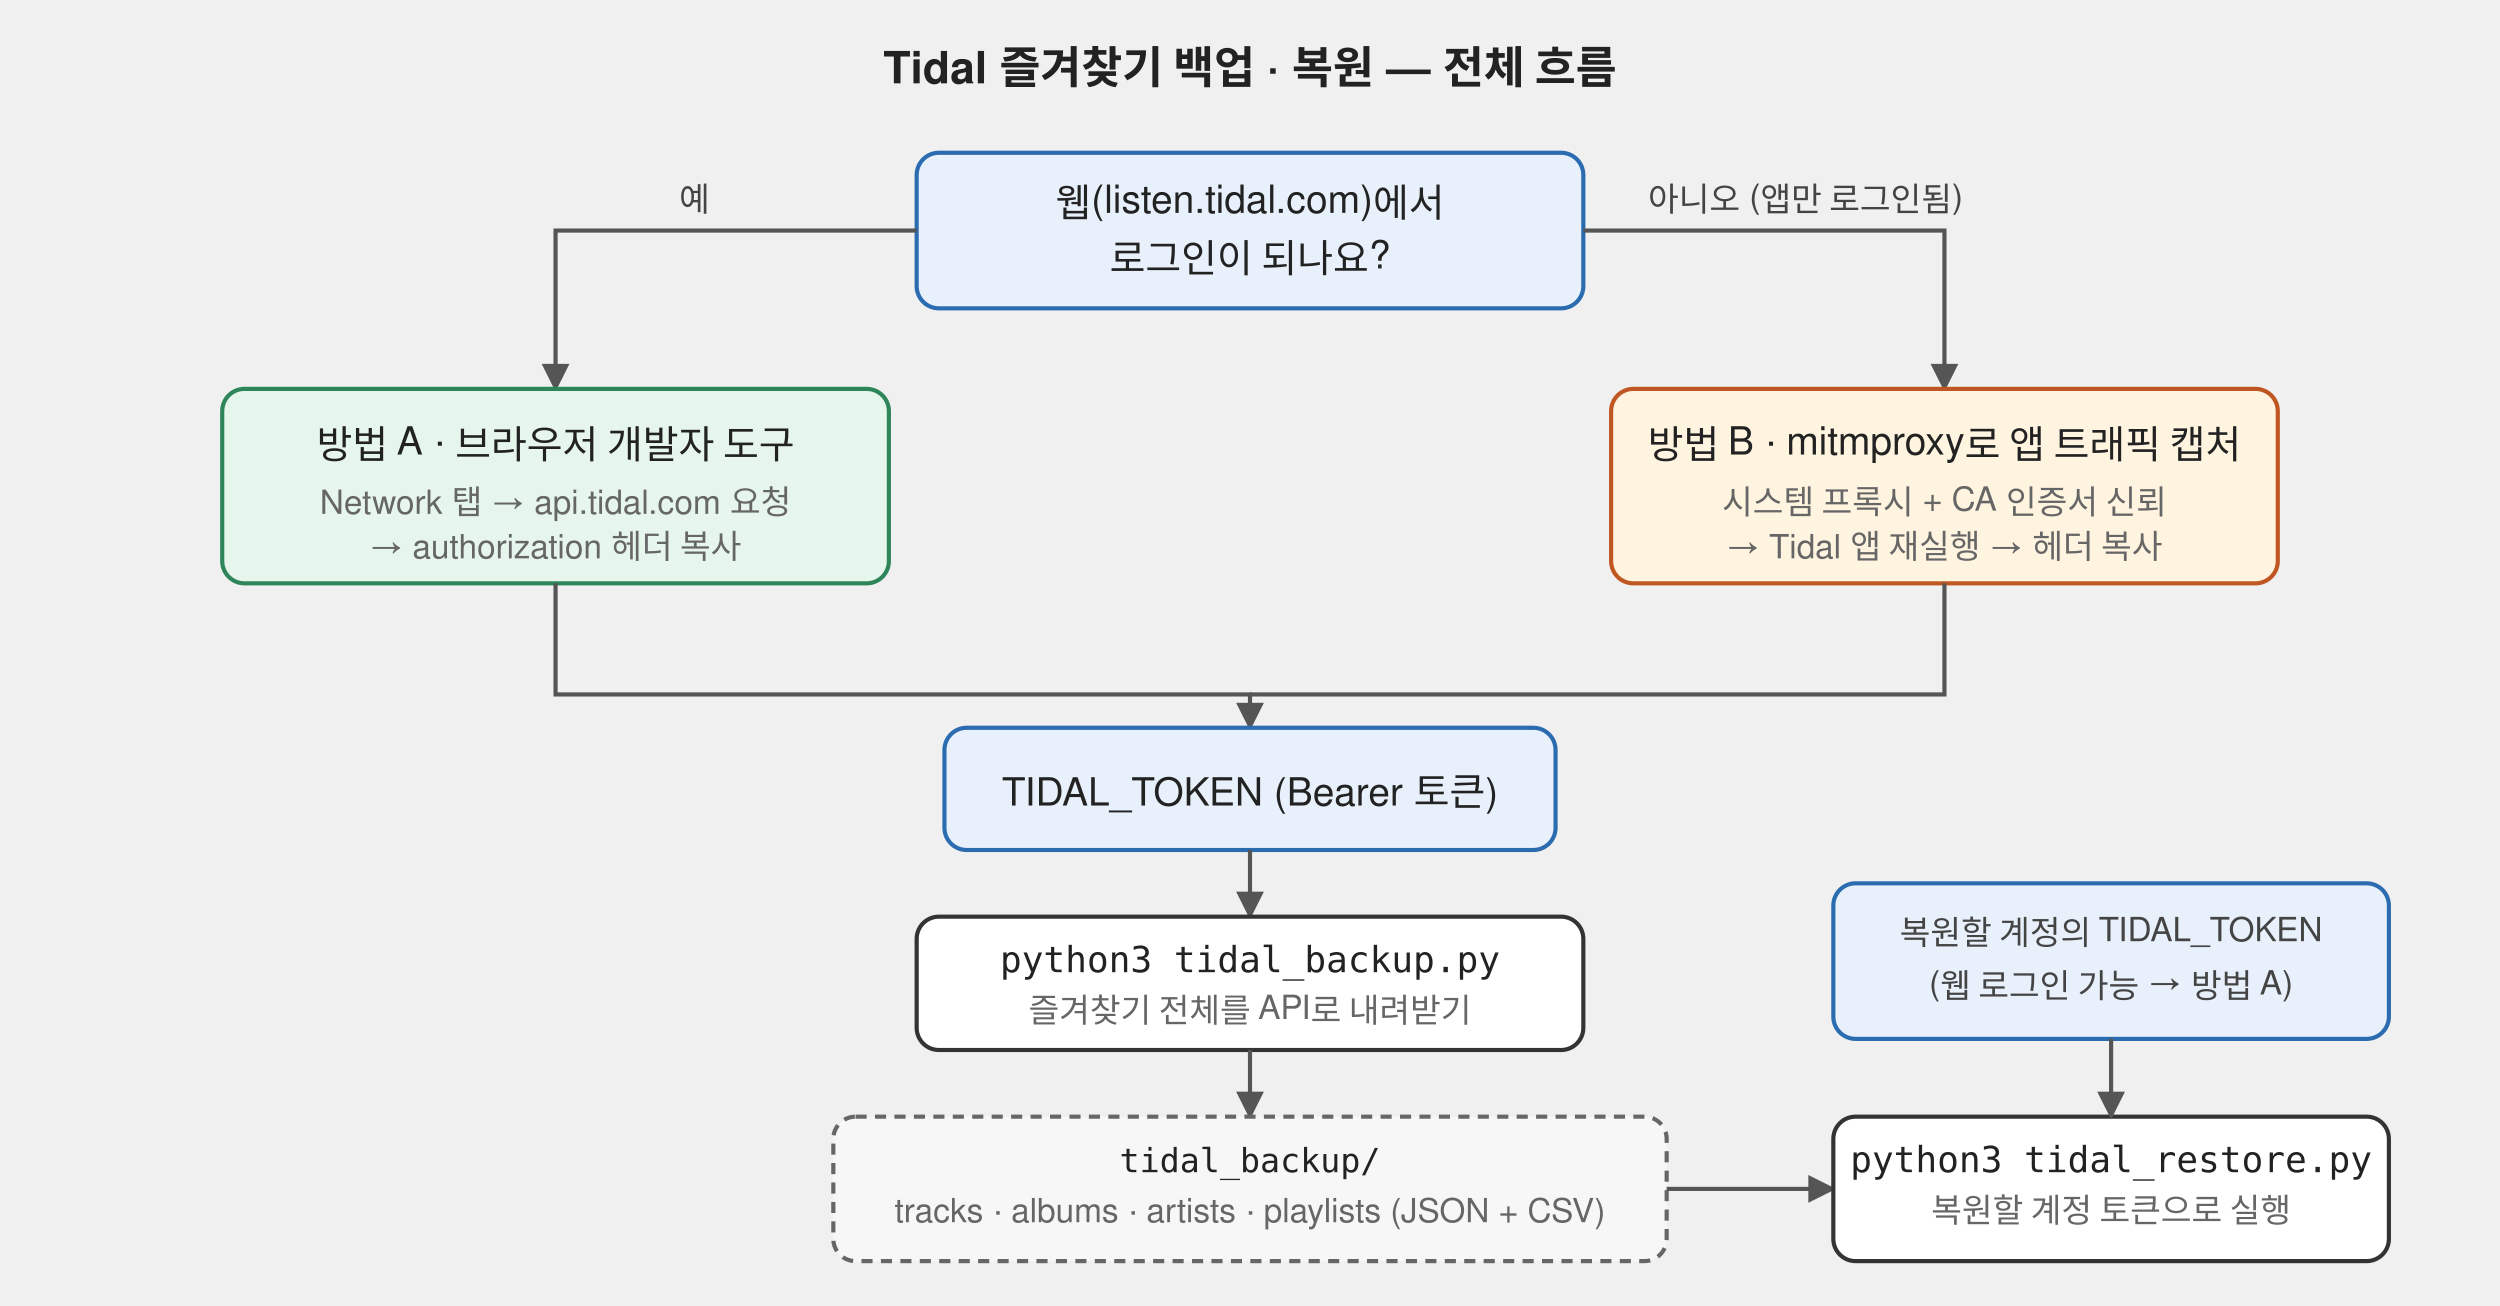
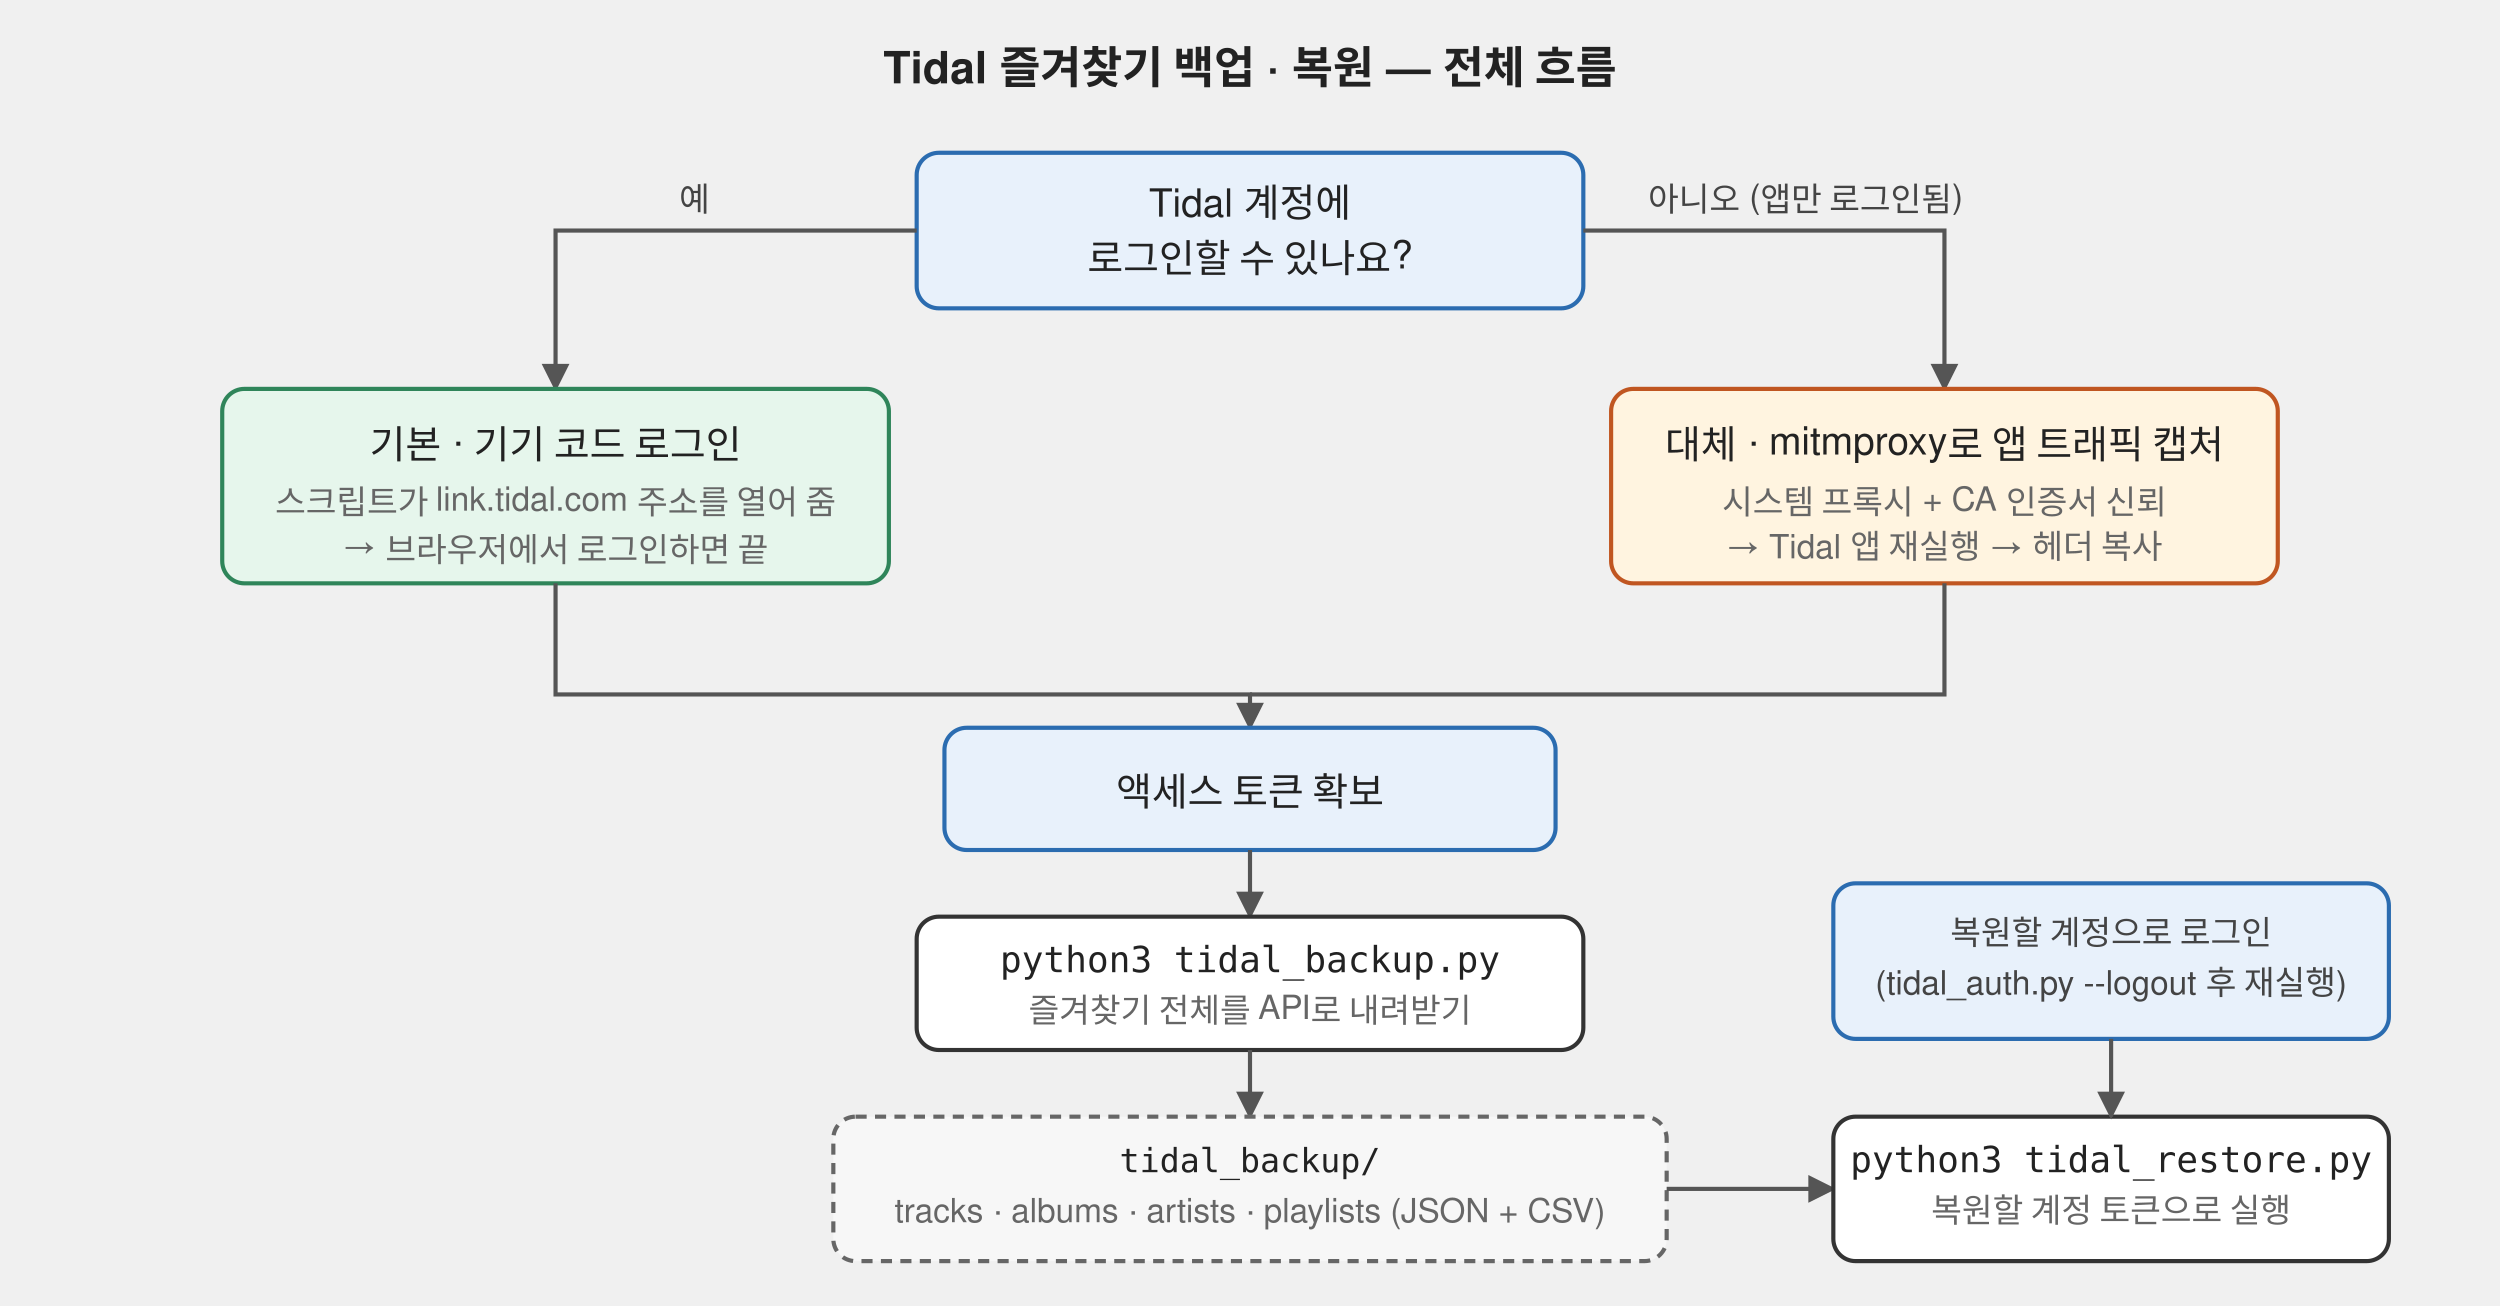
<svg xmlns="http://www.w3.org/2000/svg" viewBox="0 0 900 470" font-family="-apple-system, 'Apple SD Gothic Neo', 'Noto Sans KR', Helvetica, Arial, sans-serif" font-size="14">
  <defs>
    <marker id="arr" markerWidth="10" markerHeight="10" refX="9" refY="5" orient="auto" markerUnits="userSpaceOnUse">
      <path d="M0,0 L10,5 L0,10 z" fill="#555" />
    </marker>
    <style>
      .box{fill:#fff;stroke:#333;stroke-width:1.5;rx:8}
      .acc{fill:#e8f1fb;stroke:#2b6cb0}
      .warn{fill:#fff4e0;stroke:#c05621}
      .ok{fill:#e6f6ec;stroke:#2f855a}
      .file{fill:#f7f7f7;stroke:#666;stroke-dasharray:4 3}
      .t{fill:#222}
      .sub{fill:#666;font-size:12px}
      .h{font-weight:700;font-size:16px;fill:#222}
      .edge{stroke:#555;stroke-width:1.5;fill:none;marker-end:url(#arr)}
      .lab{fill:#444;font-size:12px}
    </style>
  </defs>
  <text x="450" y="30" text-anchor="middle" class="h">Tidal 즐겨찾기 백업 · 복원 — 전체 흐름</text>
  <rect x="330" y="55" width="240" height="56" class="box acc" />
-   <text x="450" y="78" text-anchor="middle" class="t">웹(listen.tidal.com)에서</text>
-   <text x="450" y="98" text-anchor="middle" class="t">로그인이 되나요?</text>
+   <text x="450" y="78" text-anchor="middle" class="t">Tidal 계정에</text>
+   <text x="450" y="98" text-anchor="middle" class="t">로그인할 수 있나요?</text>
  <path d="M330,83 L200,83 L200,140" class="edge" />
  <text x="250" y="76" text-anchor="middle" class="lab">예</text>
  <rect x="80" y="140" width="240" height="70" class="box ok" />
-   <text x="200" y="165" text-anchor="middle" class="t">방법 A · 브라우저 개발자 도구</text>
-   <text x="200" y="185" text-anchor="middle" class="sub">Network 탭 → api.tidal.com 요청</text>
-   <text x="200" y="201" text-anchor="middle" class="sub">→ authorization 헤더 복사</text>
+   <text x="200" y="165" text-anchor="middle" class="t">기본 · 기기 코드 로그인</text>
+   <text x="200" y="185" text-anchor="middle" class="sub">스크립트가 link.tidal.com 주소를 열어 줌</text>
+   <text x="200" y="201" text-anchor="middle" class="sub">→ 브라우저에서 로그인하면 끝</text>
  <path d="M570,83 L700,83 L700,140" class="edge" />
  <text x="650" y="76" text-anchor="middle" class="lab">아니오 (앱만 로그인됨)</text>
  <rect x="580" y="140" width="240" height="70" class="box warn" />
-   <text x="700" y="165" text-anchor="middle" class="t">방법 B · mitmproxy로 앱 트래픽 캡처</text>
+   <text x="700" y="165" text-anchor="middle" class="t">대체 · mitmproxy로 앱 트래픽 캡처</text>
  <text x="700" y="185" text-anchor="middle" class="sub">시스템 프록시 + CA 인증서 신뢰</text>
  <text x="700" y="201" text-anchor="middle" class="sub">→ Tidal 앱 재실행 → 헤더 복사</text>
  <path d="M200,210 L200,250 L450,250 L450,262" class="edge" />
  <path d="M700,210 L700,250 L450,250" class="edge" style="marker-end:none" />
  <rect x="340" y="262" width="220" height="44" class="box acc" />
-   <text x="450" y="290" text-anchor="middle" class="t">TIDAL_TOKEN (Bearer 토큰)</text>
+   <text x="450" y="290" text-anchor="middle" class="t">액세스 토큰 확보</text>
  <path d="M450,306 L450,330" class="edge" />
  <rect x="330" y="330" width="240" height="48" class="box" />
  <text x="450" y="350" text-anchor="middle" class="t" font-family="Menlo, monospace" font-size="13">python3 tidal_backup.py</text>
  <text x="450" y="368" text-anchor="middle" class="sub">즐겨찾기 전체를 API로 내려받기</text>
  <path d="M450,378 L450,402" class="edge" />
  <rect x="300" y="402" width="300" height="52" class="box file" />
  <text x="450" y="422" text-anchor="middle" class="t" font-family="Menlo, monospace" font-size="12">tidal_backup/</text>
  <text x="450" y="440" text-anchor="middle" class="sub">tracks · albums · artists · playlists (JSON + CSV)</text>
  <path d="M600,428 L660,428" class="edge" />
  <rect x="660" y="402" width="200" height="52" class="box" />
  <text x="760" y="422" text-anchor="middle" class="t" font-family="Menlo, monospace" font-size="13">python3 tidal_restore.py</text>
  <text x="760" y="440" text-anchor="middle" class="sub">복원할 계정 토큰으로 실행</text>
  <rect x="660" y="318" width="200" height="56" class="box acc" />
-   <text x="760" y="340" text-anchor="middle" class="lab">복원할 계정의 TIDAL_TOKEN</text>
-   <text x="760" y="358" text-anchor="middle" class="lab">(웹 로그인 가능 → 방법 A)</text>
+   <text x="760" y="340" text-anchor="middle" class="lab">복원할 계정으로 로그인</text>
+   <text x="760" y="358" text-anchor="middle" class="lab">(tidal_auth.py --logout 후 재실행)</text>
  <path d="M760,374 L760,402" class="edge" />
</svg>
